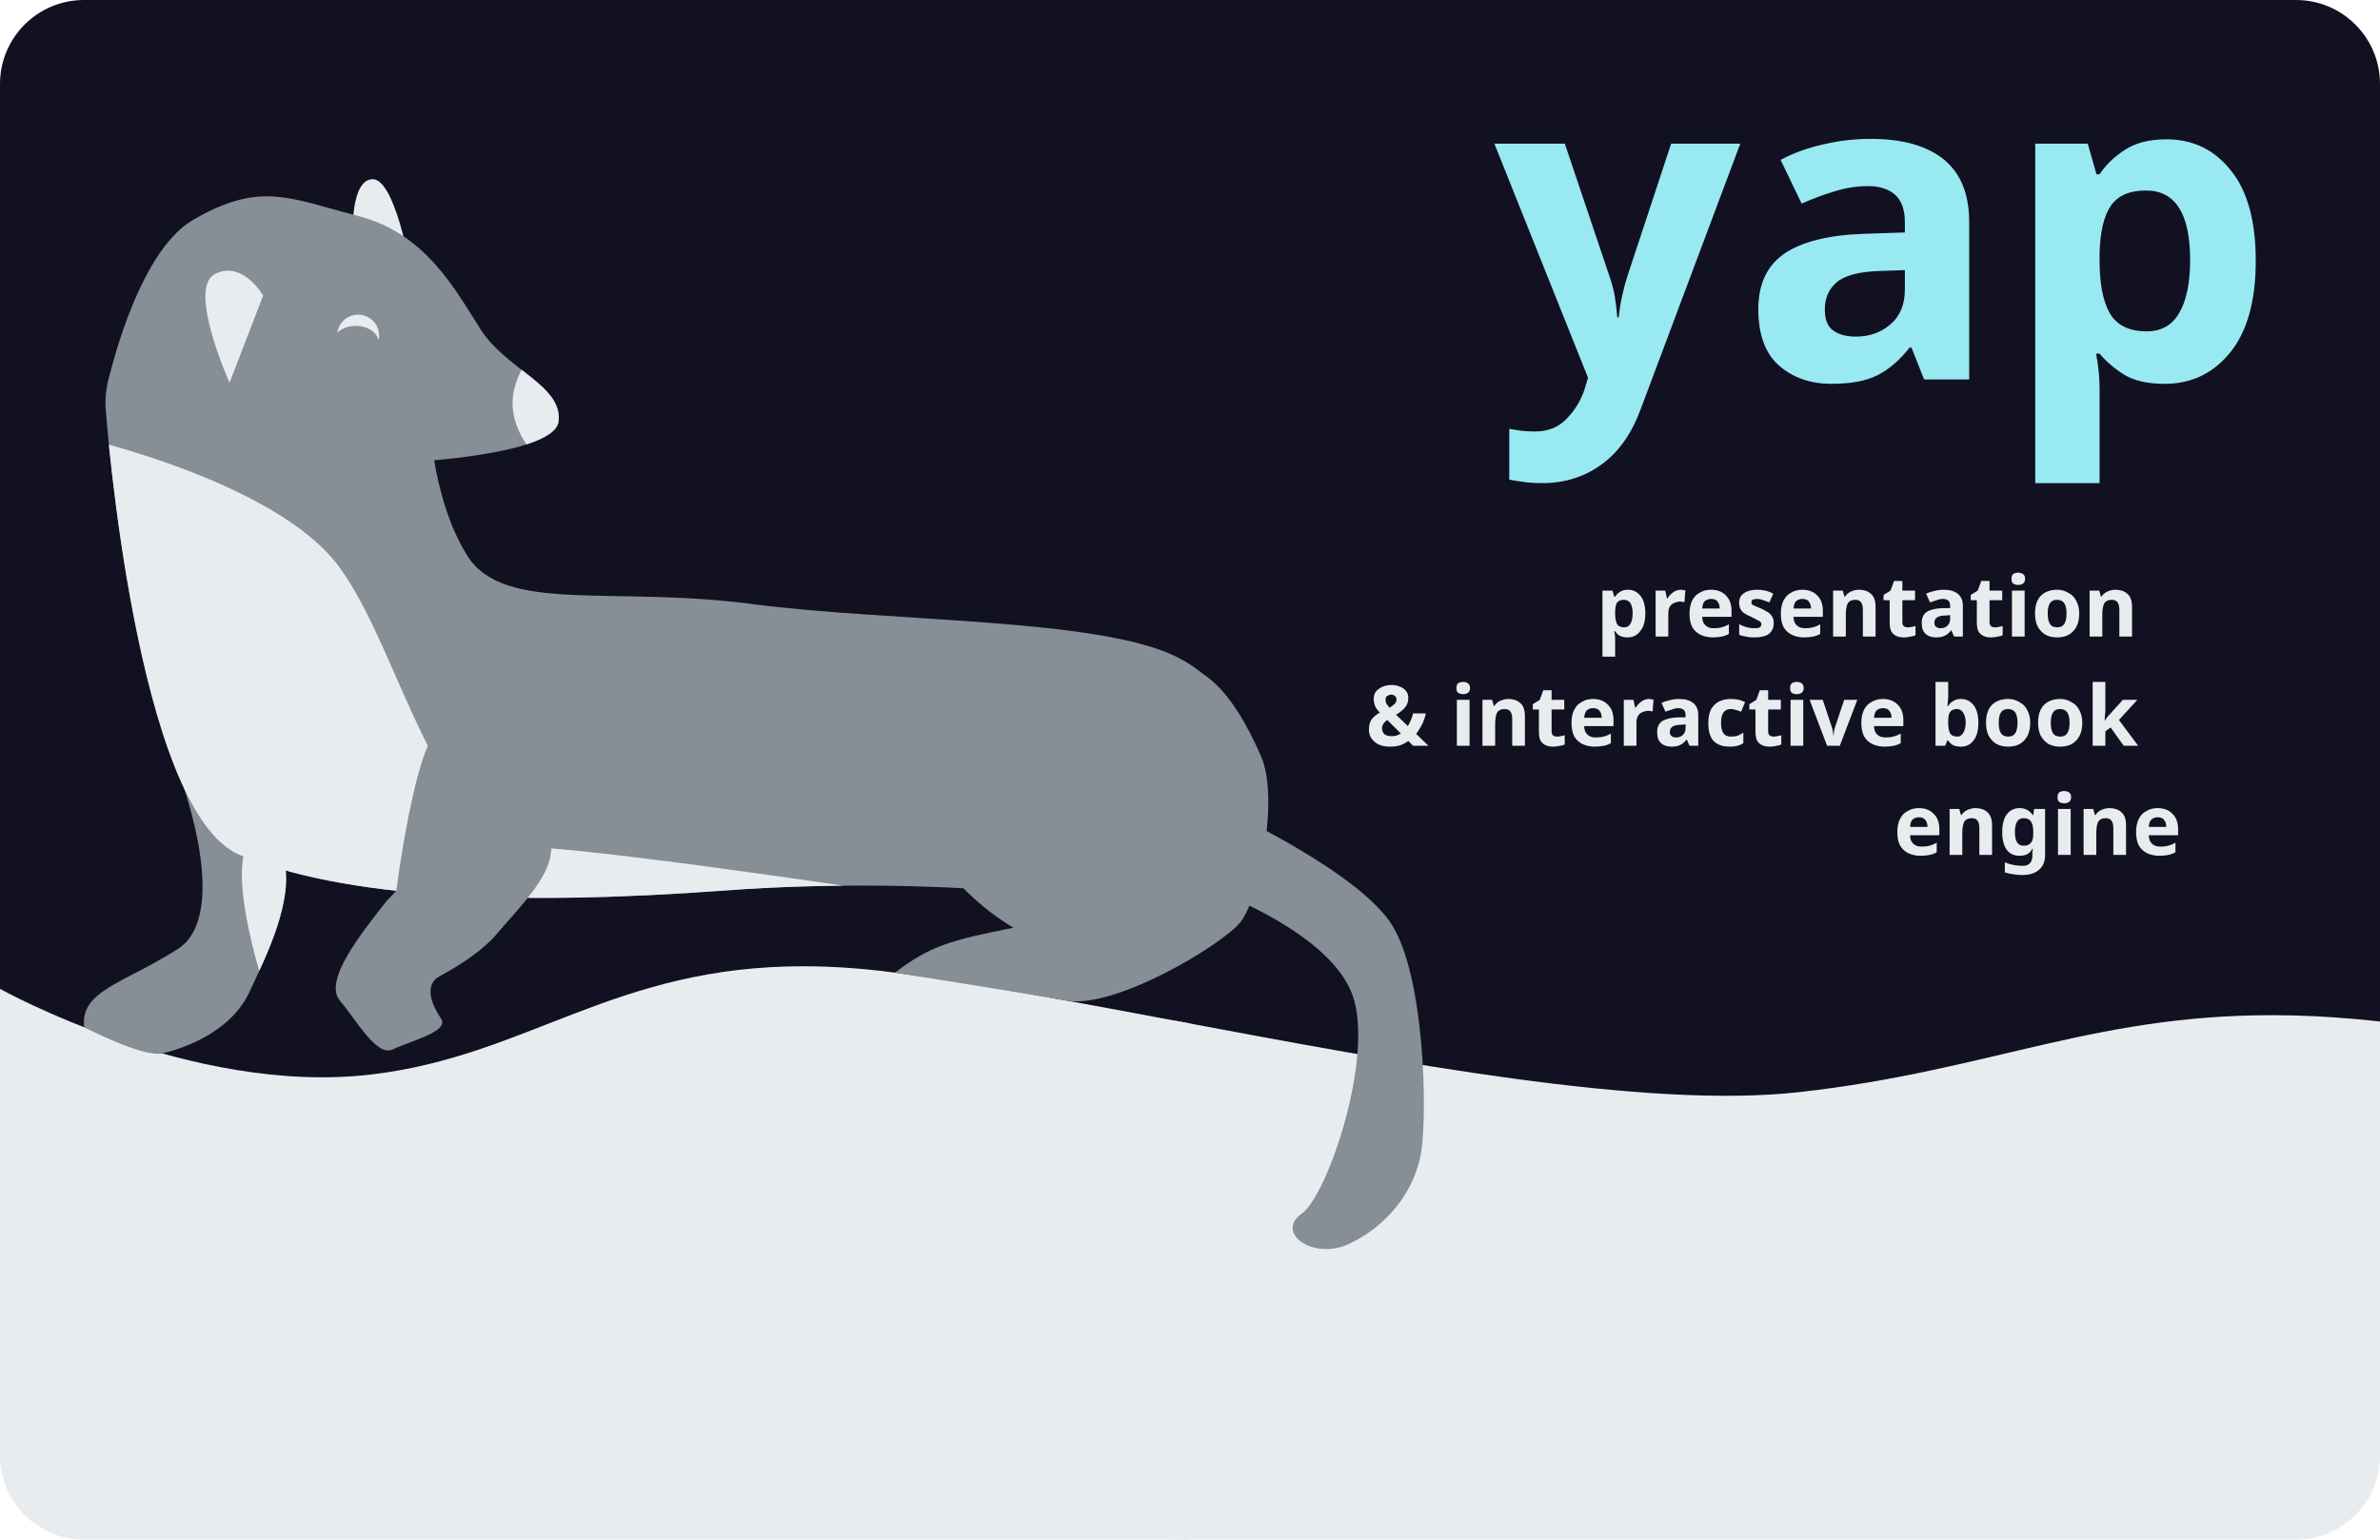
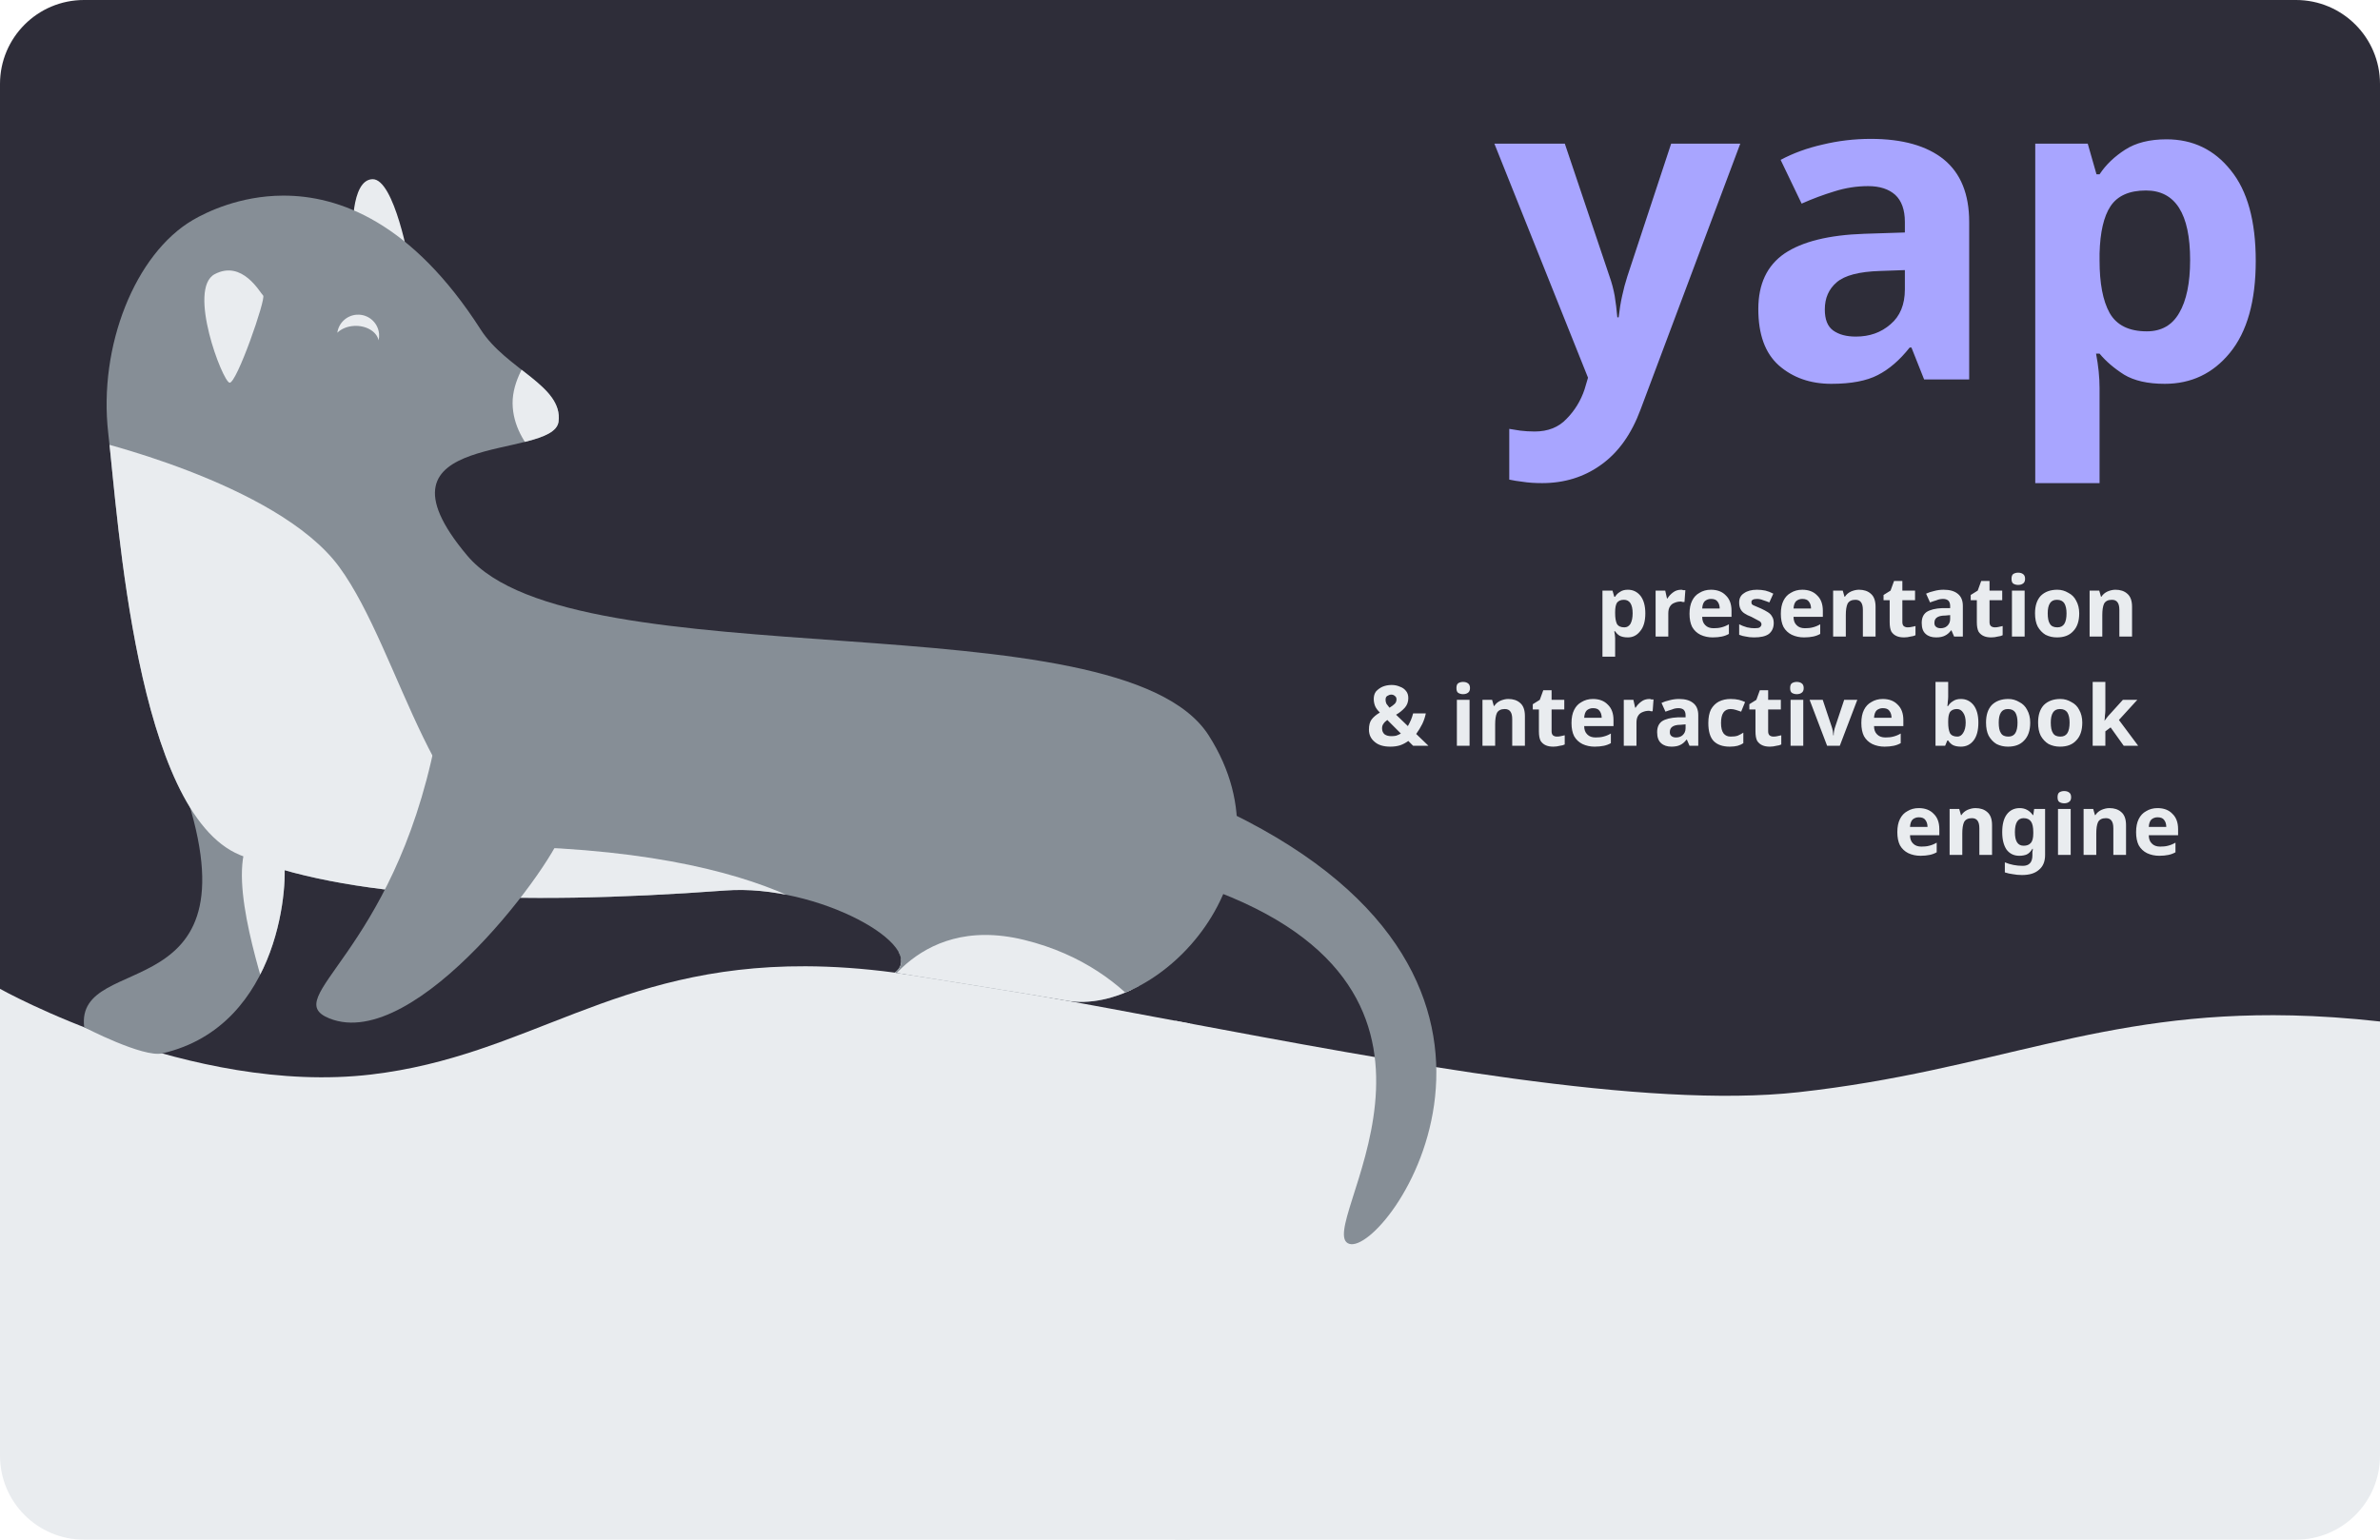
<svg xmlns="http://www.w3.org/2000/svg" width="85mm" height="55mm" viewBox="0 0 85 55" version="1.1" id="card" xml:space="preserve">
  <defs id="defs1">
    <clipPath clipPathUnits="userSpaceOnUse" id="clipPath18">
      <path style="fill:#d6d6e8;fill-opacity:1;stroke:none;stroke-width:0.5;stroke-linecap:round;stroke-linejoin:round" d="m 29.718,34.715 c 0,0 1.205,2.365 0.669,4.641 -0.535,2.276 -0.803,2.543 -2.008,3.704 -1.205,1.16 -2.945,3.614 -0.268,3.927 2.677,0.312 4.462,-1.026 4.998,-1.785 0.535,-0.759 3.659,-9.37 10.977,-8.166 9.91,1.632 11.557,4.774 15.171,4.685 3.614,-0.089 11.557,-0.446 12.762,-2.097 1.205,-1.651 3.213,-14.368 -8.657,-22.266 C 51.493,9.46 39.802,22.355 37.482,19.41 35.162,16.465 32.484,6.738 25.122,6.024 19.392,5.468 11.036,10.144 10.798,12.048 c -0.268,2.142 6.559,5.355 8.121,6.292 1.195,0.717 -0.803,8.032 0.759,10.174 1.562,2.142 3.391,5.087 2.142,8.166 -1.249,3.079 -3.882,5.221 -5.176,5.488 -1.294,0.268 -3.971,2.008 -4.507,2.677 -0.535,0.669 5.444,0.892 7.318,0.089 1.874,-0.803 7.72,-6.336 8.255,-7.764 0.535,-1.428 7.273,-3.347 7.273,-3.347 z" id="path19" />
    </clipPath>
    <clipPath clipPathUnits="userSpaceOnUse" id="clipPath25">
      <path style="fill:#d6d6e8;fill-opacity:1;stroke:none;stroke-width:0.5;stroke-linecap:round;stroke-linejoin:round" d="m 29.718,34.715 c 0,0 1.205,2.365 0.669,4.641 -0.535,2.276 -0.803,2.543 -2.008,3.704 -1.205,1.16 -2.945,3.614 -0.268,3.927 2.677,0.312 4.462,-1.026 4.998,-1.785 0.535,-0.759 3.659,-9.37 10.977,-8.166 9.91,1.632 11.557,4.774 15.171,4.685 3.614,-0.089 11.557,-0.446 12.762,-2.097 1.205,-1.651 3.213,-14.368 -8.657,-22.266 C 51.493,9.46 39.802,22.355 37.482,19.41 35.162,16.465 32.484,6.738 25.122,6.024 19.392,5.468 11.036,10.144 10.798,12.048 c -0.268,2.142 6.559,5.355 8.121,6.292 1.195,0.717 1.428,7.675 2.99,9.817 1.562,2.142 1.16,5.444 -0.089,8.523 -1.249,3.079 -3.882,5.221 -5.176,5.488 -1.294,0.268 -3.971,2.008 -4.507,2.677 -0.535,0.669 5.444,0.892 7.318,0.089 1.874,-0.803 7.72,-6.336 8.255,-7.764 0.535,-1.428 7.273,-3.347 7.273,-3.347 z" id="path26" />
    </clipPath>
    <clipPath clipPathUnits="userSpaceOnUse" id="clipPath27">
      <path style="fill:#d6d6e8;fill-opacity:1;stroke:none;stroke-width:0.5;stroke-linecap:round;stroke-linejoin:round" d="m 29.718,34.715 c 0,0 1.205,2.365 0.669,4.641 -0.535,2.276 -0.803,2.543 -2.008,3.704 -1.205,1.16 -2.945,3.614 -0.268,3.927 2.677,0.312 4.462,-1.026 4.998,-1.785 0.535,-0.759 3.659,-9.37 10.977,-8.166 9.91,1.632 11.557,4.774 15.171,4.685 3.614,-0.089 11.557,-0.446 12.762,-2.097 1.205,-1.651 3.213,-14.368 -8.657,-22.266 C 51.493,9.46 42.011,20.147 37.23,17.833 33.855,16.199 32.484,6.738 25.122,6.024 19.392,5.468 11.036,10.144 10.798,12.048 c -0.268,2.142 6.559,5.355 8.121,6.292 1.195,0.717 1.428,7.675 2.99,9.817 1.562,2.142 1.16,5.444 -0.089,8.523 -1.249,3.079 -3.882,5.221 -5.176,5.488 -1.294,0.268 -3.971,2.008 -4.507,2.677 -0.535,0.669 5.444,0.892 7.318,0.089 1.874,-0.803 7.72,-6.336 8.255,-7.764 0.535,-1.428 7.273,-3.347 7.273,-3.347 z" id="path28" />
    </clipPath>
    <clipPath clipPathUnits="userSpaceOnUse" id="clipPath30">
      <path style="fill:#d6d6e8;fill-opacity:1;stroke:none;stroke-width:0.5;stroke-linecap:round;stroke-linejoin:round;stroke-opacity:0.213" d="m 26.121,32.633 c 0,0 3.035,5.078 2.499,7.354 -0.535,2.276 -0.803,2.543 -2.008,3.704 -1.205,1.16 -2.945,3.614 -0.268,3.927 2.677,0.312 4.462,-1.026 4.998,-1.785 0.535,-0.759 5.426,-10.002 12.744,-8.797 9.91,1.632 11.557,4.774 15.171,4.685 3.614,-0.089 11.557,-0.446 12.762,-2.097 1.205,-1.651 3.213,-14.368 -8.657,-22.266 C 51.493,9.46 42.011,20.147 37.23,17.833 33.855,16.199 32.484,6.738 25.122,6.024 19.392,5.468 11.036,10.144 10.798,12.048 c -0.268,2.142 6.559,5.355 8.121,6.292 1.195,0.717 1.428,7.675 2.99,9.817 1.562,2.142 1.16,5.444 -0.089,8.523 -1.249,3.079 -3.882,5.221 -5.176,5.488 -1.294,0.268 -3.971,2.008 -4.507,2.677 -0.535,0.669 5.444,0.892 7.318,0.089 1.874,-0.803 7.72,-6.336 8.255,-7.764 0.535,-1.428 7.273,-3.347 7.273,-3.347 z" id="path31" />
    </clipPath>
    <clipPath clipPathUnits="userSpaceOnUse" id="clipPath33">
      <path style="fill:#d6d6e8;fill-opacity:1;stroke:none;stroke-width:0.5;stroke-linecap:round;stroke-linejoin:round;stroke-opacity:0.213" d="m 26.121,32.633 c 0,0 3.436,4.945 1.607,8.336 -1.11,2.058 -0.803,2.543 -2.008,3.704 -1.205,1.16 -6.574,3.741 -0.268,3.927 2.694,0.08 4.462,-1.026 4.998,-1.785 0.535,-0.759 6.318,-10.983 13.636,-9.778 9.91,1.632 11.557,4.774 15.171,4.685 3.614,-0.089 11.557,-0.446 12.762,-2.097 1.205,-1.651 3.213,-14.368 -8.657,-22.266 C 51.493,9.46 42.011,20.147 37.23,17.833 33.855,16.199 32.484,6.738 25.122,6.024 19.392,5.468 11.036,10.144 10.798,12.048 c -0.268,2.142 6.559,5.355 8.121,6.292 1.195,0.717 1.428,7.675 2.99,9.817 1.562,2.142 1.16,5.444 -0.089,8.523 -1.249,3.079 -3.882,5.221 -5.176,5.488 -1.294,0.268 -3.971,2.008 -4.507,2.677 -0.535,0.669 5.444,0.892 7.318,0.089 1.874,-0.803 7.72,-6.336 8.255,-7.764 0.535,-1.428 7.273,-3.347 7.273,-3.347 z" id="path34" />
    </clipPath>
    <clipPath clipPathUnits="userSpaceOnUse" id="clipPath15">
      <path style="fill:#bababa;fill-opacity:1;stroke:#a6e3a1;stroke-width:0.5;stroke-linecap:round;stroke-linejoin:round;stroke-opacity:1" d="m 20.698,18.174 c 0,0 1.578,22.591 6.941,24.8 5.364,2.209 14.009,2.65 25.052,1.83 11.043,-0.82 20.383,0.631 20.383,0.631 0,0 6.815,1.704 7.131,-2.019 C 80.521,39.693 80.016,34.77 75.977,32.751 71.939,30.732 57.93,31.678 50.736,30.732 43.542,29.785 38.935,30.984 37.673,27.703 36.411,24.421 36.664,19.815 37.421,18.174 38.178,16.533 38.494,9.403 29.407,9.087 20.32,8.771 20.13,14.703 20.698,18.174 Z" id="path16" />
    </clipPath>
    <clipPath clipPathUnits="userSpaceOnUse" id="clipPath17">
      <path style="fill:#c2c2c2;fill-opacity:1;stroke:none;stroke-width:0.5;stroke-linecap:round;stroke-linejoin:round;stroke-opacity:1" d="m 19.27,16.706 c 0,0 3.851,4.922 8.173,5.029 4.321,0.107 12.807,-4.608 12.807,-4.608 L 42.223,7.751 15.616,4.656 Z" id="path18" clip-path="url(#clipPath15)" />
    </clipPath>
    <clipPath clipPathUnits="userSpaceOnUse" id="clipPath34">
      <path style="fill:#c2c2c2;fill-opacity:1;stroke:#a1a1a1;stroke-width:0.5;stroke-linecap:round;stroke-linejoin:round;stroke-opacity:1" d="m -66.606,-1.073 c 0,0 1.546,4.007 4.575,4.417 3.029,0.41 7.92,0.505 8.14,-0.505 0.221,-1.01 -1.357,-1.609 -1.988,-2.808 -0.631,-1.199 -1.325,-2.871 -3.218,-3.534 -1.893,-0.663 -2.934,-1.641 -4.701,-0.284 -1.767,1.357 -2.808,2.713 -2.808,2.713 z" id="path35" />
    </clipPath>
-     <clipPath clipPathUnits="userSpaceOnUse" id="clipPath34-8">
-       <path style="fill:#c2c2c2;fill-opacity:1;stroke:#a1a1a1;stroke-width:0.5;stroke-linecap:round;stroke-linejoin:round;stroke-opacity:1" d="m -66.606,-1.073 c 0,0 1.546,4.007 4.575,4.417 3.029,0.41 7.92,0.505 8.14,-0.505 0.221,-1.01 -1.357,-1.609 -1.988,-2.808 -0.631,-1.199 -1.325,-2.871 -3.218,-3.534 -1.893,-0.663 -2.934,-1.641 -4.701,-0.284 -1.767,1.357 -2.808,2.713 -2.808,2.713 z" id="path35-5" />
-     </clipPath>
-     <clipPath clipPathUnits="userSpaceOnUse" id="clipPath45">
-       <path style="display:inline;fill:#333333;fill-opacity:1;stroke:none;stroke-width:0.5;stroke-linecap:round;stroke-linejoin:round;stroke-opacity:1" d="m 3.056,13.926 c 0,0 1.549,20.592 6.913,22.801 5.364,2.209 14.009,2.65 25.052,1.83 11.043,-0.82 20.383,0.631 20.383,0.631 0,0 6.815,1.704 7.131,-2.019 C 62.851,33.446 62.346,28.523 58.307,26.504 54.269,24.485 43.562,24.717 36.368,23.771 29.174,22.824 23.586,24.291 21.699,21.277 19.833,18.297 19.561,13.724 19.751,11.927 19.835,11.127 20.487,8.326 19.873,7.577 19.483,7.101 14.156,2.83 11.736,2.84 8.035,2.855 4.378,7.294 2.899,9.275 2.368,9.985 2.882,12.299 3.056,13.926 Z" id="path45" />
-     </clipPath>
-     <clipPath clipPathUnits="userSpaceOnUse" id="clipPath47">
-       <path style="fill:#333333;fill-opacity:1;stroke:none;stroke-width:0.5;stroke-linecap:round;stroke-linejoin:round;stroke-opacity:1" d="m 6.941,32.878 c 0,0 2.587,6.941 -0.189,8.708 -2.777,1.767 -4.985,1.798 -4.417,3.029 0.568,1.231 1.798,2.808 3.218,2.587 1.42,-0.221 4.007,-1.483 4.891,-3.376 0.883,-1.893 2.366,-4.827 1.767,-6.973 -0.599,-2.146 0,-5.332 -2.43,-5.616 -2.43,-0.284 -2.84,1.641 -2.84,1.641 z" id="path48" />
-     </clipPath>
    <clipPath clipPathUnits="userSpaceOnUse" id="clipPath50">
      <path style="fill:#f4f4f4;fill-opacity:1;stroke:#e6e6e6;stroke-width:0.5;stroke-linecap:round;stroke-linejoin:round;stroke-opacity:1" d="m 0,32.534 c 0,0 6.815,2.903 13.252,2.146 6.437,-0.757 9.484,-4.869 18.711,-3.638 9.324,1.244 24.327,5.153 32.278,4.269 7.951,-0.883 11.735,-3.534 20.76,-2.524 l 28.714,32.183 -124.315,3.408 z" id="path51" />
    </clipPath>
    <clipPath clipPathUnits="userSpaceOnUse" id="clipPath2">
      <rect style="fill:#e9ecef;stroke-width:0.5;stroke-linecap:round;stroke-linejoin:round" id="rect3" width="85" height="55" x="0" y="0" rx="3" />
    </clipPath>
    <clipPath clipPathUnits="userSpaceOnUse" id="clipPath4">
      <rect style="fill:#e9ecef;stroke-width:0.5;stroke-linecap:round;stroke-linejoin:round" id="rect5" width="85" height="55" x="0" y="0" rx="3" />
    </clipPath>
    <clipPath clipPathUnits="userSpaceOnUse" id="clipPath5">
      <rect style="fill:#e9ecef;stroke-width:0.5;stroke-linecap:round;stroke-linejoin:round" id="rect6" width="85" height="55" x="0" y="0" rx="3" />
    </clipPath>
+     <clipPath clipPathUnits="userSpaceOnUse" id="clipPath7">
+       <path style="fill:#868e96;fill-opacity:1;stroke:none;stroke-width:0.5;stroke-linecap:round;stroke-linejoin:round;stroke-opacity:1" d="m 6.941,32.878 c 4.268,12.015 -5.511,8.686 -5.011,12.739 0,0 3.033,1.578 4.026,1.35 6.218,-1.426 6.528,-9.132 6.254,-10.113 -0.599,-2.146 0,-5.332 -2.43,-5.616 -2.43,-0.284 -2.84,1.641 -2.84,1.641 z" id="path8" />
+     </clipPath>
+     <clipPath clipPathUnits="userSpaceOnUse" id="clipPath11">
+       <path id="path12" style="display:inline;fill:#868e96;fill-opacity:1;stroke:none;stroke-width:0.346;stroke-linecap:round;stroke-linejoin:round;stroke-opacity:1" d="M 10.104,6.988 C 8.548,6.994 7.358,7.585 6.888,7.859 4.834,9.06 3.507,12.359 3.866,15.475 c 0.359,3.116 1.001,13.543 4.705,15.068 3.713,1.528 9.697,1.835 17.34,1.267 3.281,-0.244 6.344,-0.198 8.772,-0.066 0.324,0.52 0.819,0.996 1.514,1.398 -2.23,0.434 -3.007,0.664 -4.234,1.604 0,0 4.647,0.734 6.13,0.998 3.264,0.582 8.255,-3.474 5.075,-10.368 C 39.986,18.482 20.52,24.399 16.689,19.849 12.859,15.299 19.764,16.473 19.948,15.063 20.115,13.781 18.084,13.202 17.169,11.774 14.711,7.938 12.105,6.98 10.104,6.988 Z" />
+     </clipPath>
+     <clipPath clipPathUnits="userSpaceOnUse" id="clipPath14">
+       <path id="path15" style="display:inline;fill:#868e96;fill-opacity:1;stroke:none;stroke-width:0.346;stroke-linecap:round;stroke-linejoin:round;stroke-opacity:1" d="M 10.104,6.988 C 8.548,6.994 7.358,7.585 6.888,7.859 4.834,9.06 3.507,12.359 3.866,15.475 c 0.359,3.116 1.001,13.543 4.705,15.068 3.713,1.528 9.697,1.835 17.34,1.267 3.281,-0.244 7.279,1.995 6.051,2.936 0,0 4.647,0.734 6.13,0.998 3.264,0.582 8.434,-4.5 5.075,-10.368 -3.359,-5.868 -22.647,-0.976 -26.478,-5.526 -3.83,-4.55 3.074,-3.376 3.258,-4.786 C 20.115,13.781 18.084,13.202 17.169,11.774 14.711,7.938 12.105,6.98 10.104,6.988 Z" />
+     </clipPath>
+     <clipPath clipPathUnits="userSpaceOnUse" id="clipPath19">
+       <path id="path20" style="display:inline;fill:#868e96;fill-opacity:1;stroke:none;stroke-width:0.5;stroke-linecap:round;stroke-linejoin:round;stroke-opacity:1" d="M 12.185,2.696 C 9.936,2.705 8.217,3.558 7.539,3.955 4.57,5.689 2.653,10.455 3.172,14.957 c 0.519,4.502 1.446,19.567 6.797,21.77 5.364,2.208 14.01,2.651 25.053,1.831 4.74,-0.352 10.516,2.883 8.743,4.242 0,0 6.715,1.06 8.856,1.442 4.716,0.841 12.185,-6.502 7.332,-14.979 C 55.1,20.784 27.233,27.851 21.699,21.278 16.165,14.704 26.14,16.4 26.406,14.362 26.648,12.51 23.714,11.673 22.392,9.611 18.841,4.068 15.076,2.684 12.185,2.696 Z" />
+     </clipPath>
  </defs>
  <g id="layer1">
-     <rect style="fill:#111122;fill-opacity:1;stroke:none;stroke-width:0.5;stroke-linecap:round;stroke-linejoin:round;stroke-opacity:1" id="rect57" width="85" height="45.745" x="0" y="0" clip-path="url(#clipPath2)" />
+     <rect style="fill:#2e2d39;fill-opacity:1;stroke:none;stroke-width:0.5;stroke-linecap:round;stroke-linejoin:round;stroke-opacity:1" id="rect57" width="85" height="45.745" x="0" y="0" clip-path="url(#clipPath2)" />
    <path id="button-open" style="fill:#e9ecef;fill-opacity:1;stroke:none;stroke-width:0.5;stroke-linecap:round;stroke-linejoin:round;stroke-opacity:1" d="m 81.843,36.273 c -6.879,-0.157 -10.646,1.969 -17.603,2.742 -5.468,0.608 -14.271,-1.052 -22.269,-2.552 l 0,18.537 H 85 l -2e-5,-18.51 c -1.128,-0.126 -2.174,-0.195 -3.157,-0.218 z" clip-path="url(#clipPath5)" />
-     <text xml:space="preserve" style="font-weight:bold;font-size:15.44px;line-height:1.3;font-family:Comfortaa;-inkscape-font-specification:'Comfortaa Bold';writing-mode:lr-tb;direction:ltr;fill:#99e9f2;fill-opacity:1;stroke:none;stroke-width:1.544;stroke-linecap:round;stroke-linejoin:round;stroke-opacity:1" x="53.373" y="13.556" id="text36">
-       <tspan id="tspan36" style="fill:#99e9f2;fill-opacity:1;stroke-width:1.544" x="53.373" y="13.556">yap</tspan>
+     <text xml:space="preserve" style="font-weight:bold;font-size:15.44px;line-height:1.3;font-family:Comfortaa;-inkscape-font-specification:'Comfortaa Bold';writing-mode:lr-tb;direction:ltr;fill:#a8a5ff;fill-opacity:1;stroke:none;stroke-width:1.544;stroke-linecap:round;stroke-linejoin:round;stroke-opacity:1" x="53.373" y="13.556" id="text36">
+       <tspan id="tspan36" style="fill:#a8a5ff;fill-opacity:1;stroke-width:1.544" x="53.373" y="13.556">yap</tspan>
    </text>
-     <path id="button-new" style="fill:#e9ecef;fill-opacity:1;stroke:none;stroke-width:0.5;stroke-linecap:round;stroke-linejoin:round;stroke-opacity:1" d="M 28.773,34.517 C 21.921,34.49 18.884,37.721 13.252,38.384 6.815,39.141 0,35.323 0,35.323 v 19.677 l 42.5,4e-6 0,-18.438 C 38.677,35.845 35.015,35.152 31.962,34.745 30.809,34.591 29.752,34.521 28.773,34.517 Z" clip-path="url(#clipPath4)" />
-     <g id="g56" style="fill:#868e96;fill-opacity:1" transform="translate(0,2.645833)">
-       <path style="display:inline;fill:#868e96;fill-opacity:1;stroke:none;stroke-width:0.346;stroke-linecap:round;stroke-linejoin:round;stroke-opacity:1" d="m 3.786,12.115 c 0,0 1.072,14.253 4.785,15.781 3.713,1.529 9.696,1.834 17.34,1.267 7.643,-0.568 14.108,0.437 14.108,0.437 0,0 4.717,1.179 4.935,-1.398 0.218,-2.577 -0.131,-5.984 -2.926,-7.381 C 39.232,19.423 31.821,19.584 26.842,18.929 21.863,18.274 17.995,19.289 16.689,17.203 15.398,15.141 15.21,11.976 15.341,10.732 15.399,10.178 15.851,8.239 15.426,7.721 15.156,7.391 11.469,4.435 9.794,4.442 7.232,4.453 5.483,7.438 4.727,8.973 4.098,10.251 3.665,10.989 3.786,12.115 Z" id="path1" />
-       <path style="fill:#868e96;fill-opacity:1;stroke:none;stroke-width:0.346;stroke-linecap:round;stroke-linejoin:round;stroke-opacity:1" d="m 6.475,25.232 c 0,0 1.791,4.804 -0.131,6.027 -1.922,1.223 -3.497,1.49 -3.337,2.79 0,0 2.1,1.092 2.787,0.934 0.969,-0.222 2.494,-0.863 3.105,-2.174 0.611,-1.31 1.638,-3.341 1.223,-4.826 -0.415,-1.485 0,-3.691 -1.682,-3.887 C 6.758,23.9 6.475,25.232 6.475,25.232 Z" id="path9" />
-       <path style="fill:#868e96;fill-opacity:1;stroke:none;stroke-width:0.346;stroke-linecap:round;stroke-linejoin:round;stroke-opacity:1" d="m 43.534,29.229 c 0,0 3.953,1.463 4.761,3.647 0.808,2.184 -0.874,7.185 -1.813,7.84 -0.939,0.655 0.393,1.682 1.703,1.07 1.31,-0.611 2.359,-1.856 2.577,-3.319 0.218,-1.463 0.109,-6.158 -1.026,-8.037 -1.136,-1.878 -5.787,-4.04 -5.787,-4.04 z" id="tail" />
-     </g>
-     <g id="g55" style="fill:#e9ecef;fill-opacity:1" transform="translate(0,3.704167)">
-       <path style="fill:#e9ecef;fill-opacity:1;stroke:none;stroke-width:0.5;stroke-linecap:round;stroke-linejoin:round;stroke-opacity:1" d="m 1.919,15.216 c 0,0 9.955,2.267 13.168,6.64 3.213,4.373 4.993,14.154 10.08,14.466 5.087,0.312 19.053,2.454 19.053,2.454 L 16.778,54.795 -6.872,51.448 Z" id="path39" clip-path="url(#clipPath45)" transform="matrix(0.6921408,0,0,0.6921408,1.670736,1.41819)" />
-       <path style="fill:#e9ecef;fill-opacity:1;stroke:none;stroke-width:0.5;stroke-linecap:round;stroke-linejoin:round;stroke-opacity:1" d="m 10.62,35.652 c -1.451,1.726 0.358,7.026 0.848,8.835 0.489,1.809 3.793,-9.192 3.793,-9.192 0,0 -3.189,-1.369 -4.641,0.357 z" id="path46" clip-path="url(#clipPath47)" transform="matrix(0.6921408,0,0,0.6921408,1.670736,1.41819)" />
-     </g>
+     <path id="button-new" style="fill:#e9ecef;fill-opacity:1;stroke:none;stroke-width:0.5;stroke-linecap:round;stroke-linejoin:round;stroke-opacity:1" d="M 28.773,34.517 C 21.921,34.49 18.884,37.721 13.252,38.384 6.815,39.141 0,35.323 0,35.323 V 55 L 42.5,55 V 36.562 C 38.677,35.845 35.015,35.152 31.962,34.745 30.809,34.591 29.752,34.521 28.773,34.517 Z" clip-path="url(#clipPath4)" />
    <path style="fill:#e9ecef;fill-opacity:1;stroke:none;stroke-width:0.626;stroke-linecap:round;stroke-linejoin:round;stroke-opacity:1" d="m 12.599,8.403 c 0,0 -0.09,-1.974 0.701,-2.002 0.79,-0.028 1.331,3.056 1.331,3.056 z" id="path27-6" />
-     <g id="g54" style="fill:#868e96;fill-opacity:1" transform="translate(0,3.704167)">
-       <path style="fill:#868e96;fill-opacity:1;stroke:none;stroke-width:0.346;stroke-linecap:round;stroke-linejoin:round;stroke-opacity:1" d="m 13.812,28.476 c -0.983,1.245 -2.261,2.868 -1.672,3.567 0.59,0.699 1.322,2.023 1.89,1.74 0.568,-0.284 2.031,-0.633 1.725,-1.092 -0.306,-0.459 -0.655,-1.201 -0.044,-1.529 0.611,-0.328 1.507,-0.874 2.053,-1.529 0.546,-0.655 1.712,-1.812 1.878,-2.686 0.434,-2.29 -0.661,-4.927 -1.638,-5.35 -0.71,-0.308 -1.63,0.369 -2.501,1.015 -0.488,0.362 -1.091,3.482 -1.349,5.504" id="path10" />
-       <path style="fill:#868e96;fill-opacity:1;stroke:none;stroke-width:0.346;stroke-linecap:round;stroke-linejoin:round;stroke-opacity:1" d="m 36.197,29.437 c -2.23,0.434 -3.007,0.663 -4.234,1.604 0,0 4.648,0.734 6.13,0.998 1.718,0.307 5.529,-1.969 6.206,-2.799 0.677,-0.83 1.39,-4.43 0.743,-5.918 -2.169,-4.989 -4.346,-3.341 -7.119,-1.66 -2.773,1.682 -5.088,4.237 -4.149,5.591 0.939,1.354 2.424,2.184 2.424,2.184 z" id="path11" />
-       <path style="fill:#868e96;fill-opacity:1;stroke:none;stroke-width:0.626;stroke-linecap:round;stroke-linejoin:round;stroke-opacity:1" d="m 3.831,10.052 c 0,0 2.201,2.617 6.021,2.805 C 13.672,13.045 19.78,12.642 19.947,11.359 20.115,10.077 18.084,9.498 17.17,8.07 16.255,6.643 15.211,4.632 12.78,4.008 10.349,3.383 9.295,2.749 6.889,4.155 4.834,5.356 3.831,10.052 3.831,10.052 Z" id="path22-8" />
-     </g>
+     <path id="path1" style="display:inline;fill:#868e96;fill-opacity:1;stroke:none;stroke-width:0.346;stroke-linecap:round;stroke-linejoin:round;stroke-opacity:1" d="M 10.104,6.988 C 8.548,6.994 7.358,7.585 6.888,7.859 4.834,9.06 3.507,12.359 3.866,15.475 c 0.359,3.116 1.001,13.543 4.705,15.068 3.713,1.528 9.697,1.835 17.34,1.267 3.281,-0.244 7.279,1.995 6.051,2.936 0,0 4.647,0.734 6.13,0.998 3.264,0.582 8.255,-4.5 5.075,-9.475 C 39.986,21.293 20.52,24.399 16.689,19.849 12.859,15.299 19.764,16.473 19.948,15.063 20.115,13.781 18.084,13.202 17.169,11.774 14.711,7.938 12.105,6.98 10.104,6.988 Z" />
+     <path style="fill:#868e96;fill-opacity:1;stroke:none;stroke-width:0.346;stroke-linecap:round;stroke-linejoin:round;stroke-opacity:1" d="m 6.475,27.878 c 2.954,8.316 -3.814,6.012 -3.468,8.817 0,0 2.1,1.092 2.787,0.934 4.304,-0.987 4.518,-6.32 4.328,-7 -0.415,-1.485 0,-3.691 -1.682,-3.887 -1.682,-0.197 -1.965,1.136 -1.965,1.136 z" id="path9" />
+     <path style="fill:#868e96;fill-opacity:1;stroke:none;stroke-width:0.346;stroke-linecap:round;stroke-linejoin:round;stroke-opacity:1" d="m 43.534,31.875 c 10.015,3.877 3.297,12.121 4.652,12.557 1.354,0.436 8.238,-9.325 -4.237,-15.396 z" id="tail" />
+     <path style="fill:#e9ecef;fill-opacity:1;stroke:none;stroke-width:0.5;stroke-linecap:round;stroke-linejoin:round;stroke-opacity:1" d="m 1.919,15.216 c 0,0 9.955,2.267 13.168,6.64 3.213,4.373 4.988,14.263 10.08,14.466 14.66,0.586 17.23,5.554 17.23,5.554 L 16.778,54.795 -6.872,51.448 Z" id="path39" clip-path="url(#clipPath19)" transform="matrix(0.6921408,0,0,0.6921408,1.670736,5.122357)" />
+     <path style="fill:#e9ecef;fill-opacity:1;stroke:none;stroke-width:0.5;stroke-linecap:round;stroke-linejoin:round;stroke-opacity:1" d="m 10.62,35.652 c -1.451,1.726 0.358,7.026 0.848,8.835 0.489,1.809 3.793,-9.192 3.793,-9.192 0,0 -3.189,-1.369 -4.641,0.357 z" id="path46" clip-path="url(#clipPath7)" transform="matrix(0.6921408,0,0,0.6921408,1.670736,5.122357)" />
+     <path style="fill:#868e96;fill-opacity:1;stroke:none;stroke-width:0.346;stroke-linecap:round;stroke-linejoin:round;stroke-opacity:1" d="m 15.548,26.501 c -1.535,7.618 -5.619,9.137 -3.786,9.878 3.106,1.254 8.156,-5.688 8.37,-6.815" id="path10" />
+     <path style="fill:#e9ecef;fill-opacity:1;stroke:none;stroke-width:0.626;stroke-linecap:round;stroke-linejoin:round;stroke-opacity:1" d="m 19.998,17.04 c 0,0 -1.674,-1.046 -1.691,-2.629 -0.017,-1.584 1.986,-3.181 1.986,-3.181 l 1.3,5.001 z" id="path3" clip-path="url(#clipPath11)" />
    <path id="path24-7" style="fill:#e9ecef;fill-opacity:1;stroke:none;stroke-width:0.626;stroke-linecap:round;stroke-linejoin:round;stroke-opacity:1" d="m 12.824,11.241 a 0.75,0.75 0 0 0 -0.098,0.002 0.75,0.75 0 0 0 -0.679,0.643 0.823,0.608 3e-6 0 1 0.59,-0.243 0.823,0.608 3e-6 0 1 0.884,0.515 0.75,0.75 0 0 0 0.017,-0.232 0.75,0.75 0 0 0 -0.713,-0.685 z" />
-     <path style="fill:#e9ecef;fill-opacity:1;stroke:none;stroke-width:0.5;stroke-linecap:round;stroke-linejoin:round;stroke-opacity:1" d="m -53.986,4.417 c 0,0 -1.262,-0.947 -1.167,-2.209 0.095,-1.262 1.798,-2.398 1.798,-2.398 l 0.694,4.07 z" id="path23-6" clip-path="url(#clipPath34-8)" transform="matrix(1.246751,-0.1066596,0.1066596,1.246751,86.83311,5.775028)" />
-     <path style="fill:#e9ecef;fill-opacity:1;stroke:none;stroke-width:0.626;stroke-linecap:round;stroke-linejoin:round;stroke-opacity:1" d="m 8.199,13.671 c 0,0 -1.516,-3.357 -0.53,-3.878 0.986,-0.52 1.73,0.763 1.73,0.763 z" id="path25-1" />
+     <path style="fill:#e9ecef;fill-opacity:1;stroke:none;stroke-width:0.626;stroke-linecap:round;stroke-linejoin:round;stroke-opacity:1" d="M 8.199,13.671 C 7.947,13.631 6.683,10.314 7.669,9.793 8.655,9.273 9.287,10.455 9.398,10.557 c 0.111,0.102 -0.948,3.154 -1.2,3.114 z" id="path25-1" />
    <g id="button-text" style="display:none">
      <text xml:space="preserve" style="font-weight:bold;font-size:5px;line-height:1.3;font-family:Comfortaa;-inkscape-font-specification:'Comfortaa Bold';writing-mode:lr-tb;direction:ltr;fill:#000000;fill-opacity:1;stroke:none;stroke-width:0.5;stroke-linecap:round;stroke-linejoin:round;stroke-opacity:1" x="5.048" y="49.027" id="text52">
        <tspan id="tspan52" style="fill:#000000;fill-opacity:1;stroke:none;stroke-width:0.5;stroke-opacity:1" x="5.048" y="49.027">new project</tspan>
      </text>
      <text xml:space="preserve" style="font-weight:bold;font-size:5px;line-height:1.3;font-family:Comfortaa;-inkscape-font-specification:'Comfortaa Bold';writing-mode:lr-tb;direction:ltr;fill:#000000;fill-opacity:1;stroke:none;stroke-width:0.5;stroke-linecap:round;stroke-linejoin:round;stroke-opacity:1" x="57.109" y="49.557" id="text53">
        <tspan id="tspan53" style="fill:#000000;fill-opacity:1;stroke:none;stroke-width:0.5;stroke-opacity:1" x="57.109" y="49.557">open</tspan>
      </text>
    </g>
    <text xml:space="preserve" style="font-weight:bold;font-size:3px;line-height:1.3;font-family:Comfortaa;-inkscape-font-specification:'Comfortaa Bold';text-align:end;writing-mode:lr-tb;direction:ltr;text-anchor:end;fill:#e9ecef;fill-opacity:1;stroke:none;stroke-width:0.5;stroke-linecap:round;stroke-linejoin:round;stroke-opacity:1" x="81.826" y="22.74" id="text57">
      <tspan id="tspan57" style="font-size:3px;fill:#e9ecef;fill-opacity:1;stroke-width:0.5" x="81.826" y="22.74">presentation</tspan>
      <tspan style="font-size:3px;fill:#e9ecef;fill-opacity:1;stroke-width:0.5" x="81.826" y="26.64" id="tspan59">&amp; interactive book</tspan>
      <tspan style="font-size:3px;fill:#e9ecef;fill-opacity:1;stroke-width:0.5" x="81.826" y="30.54" id="tspan58">engine</tspan>
    </text>
+     <path style="fill:#e9ecef;fill-opacity:1;stroke-width:0.5;stroke-linecap:round;stroke-linejoin:round;stroke:#868e96;stroke-opacity:1" d="m 30.923,35.92 c 0,0 1.517,-3.614 5.712,-2.588 4.344,1.063 5.622,4.551 5.622,4.551 z" id="path13" clip-path="url(#clipPath14)" />
  </g>
</svg>
